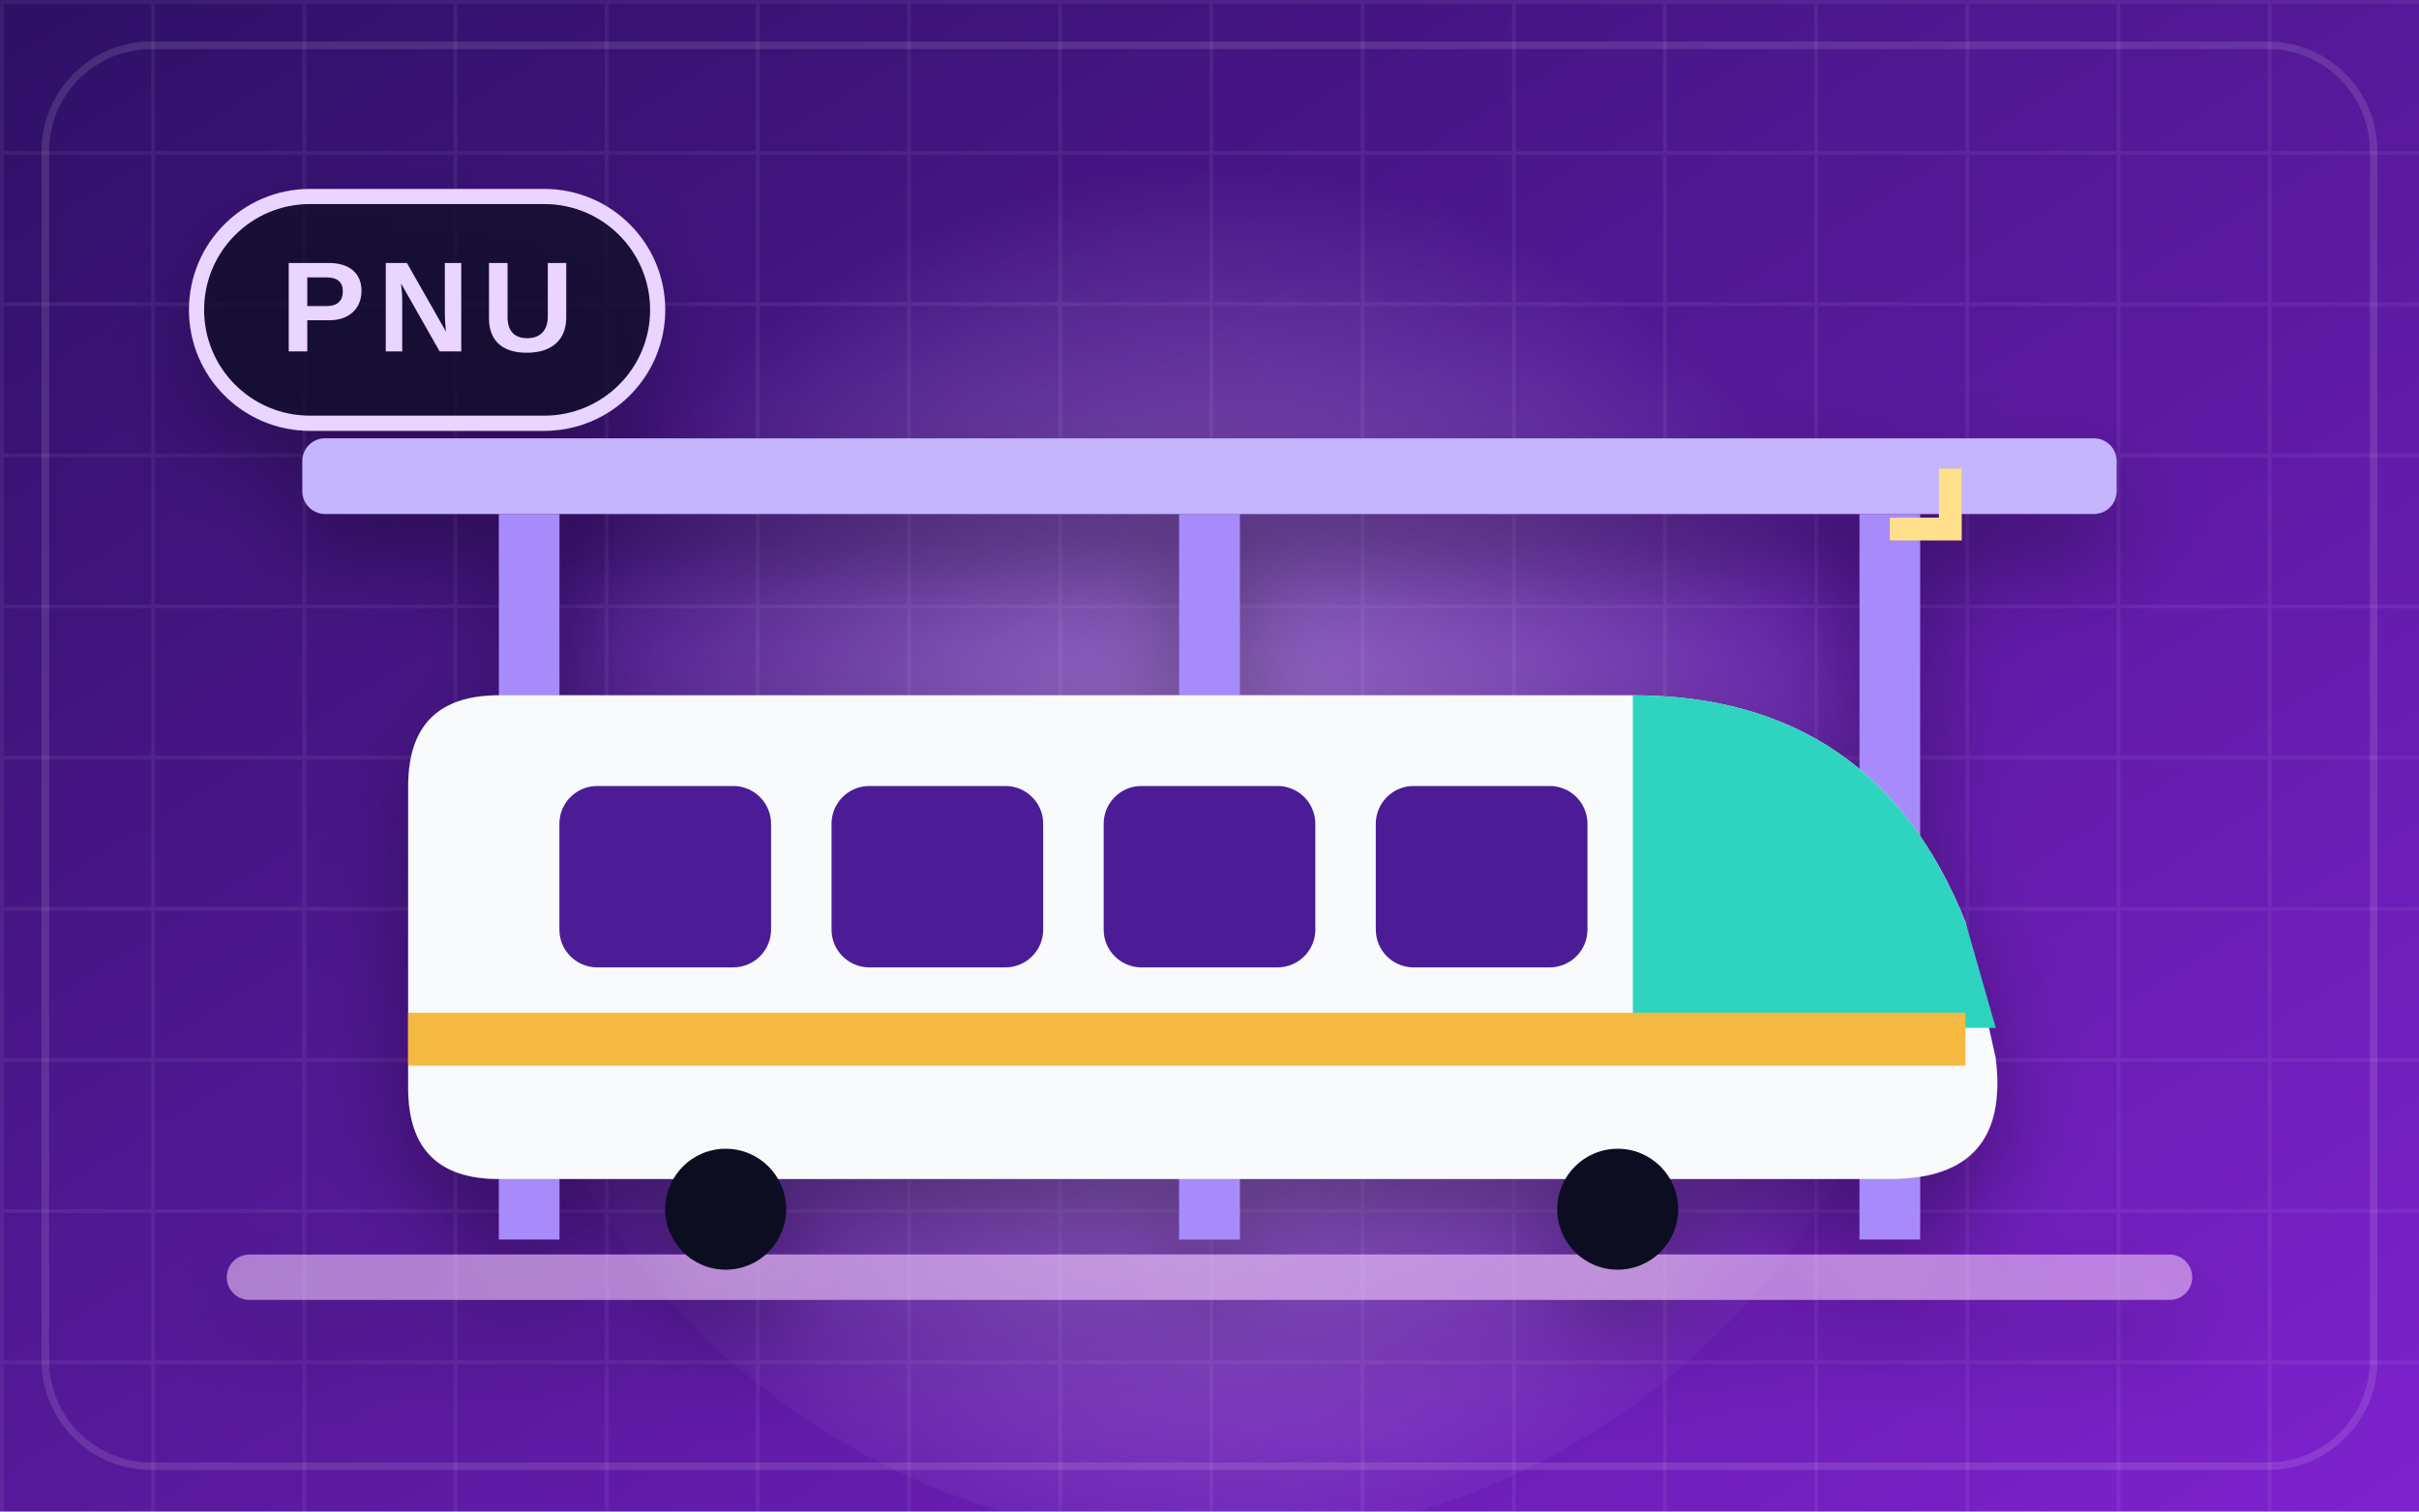
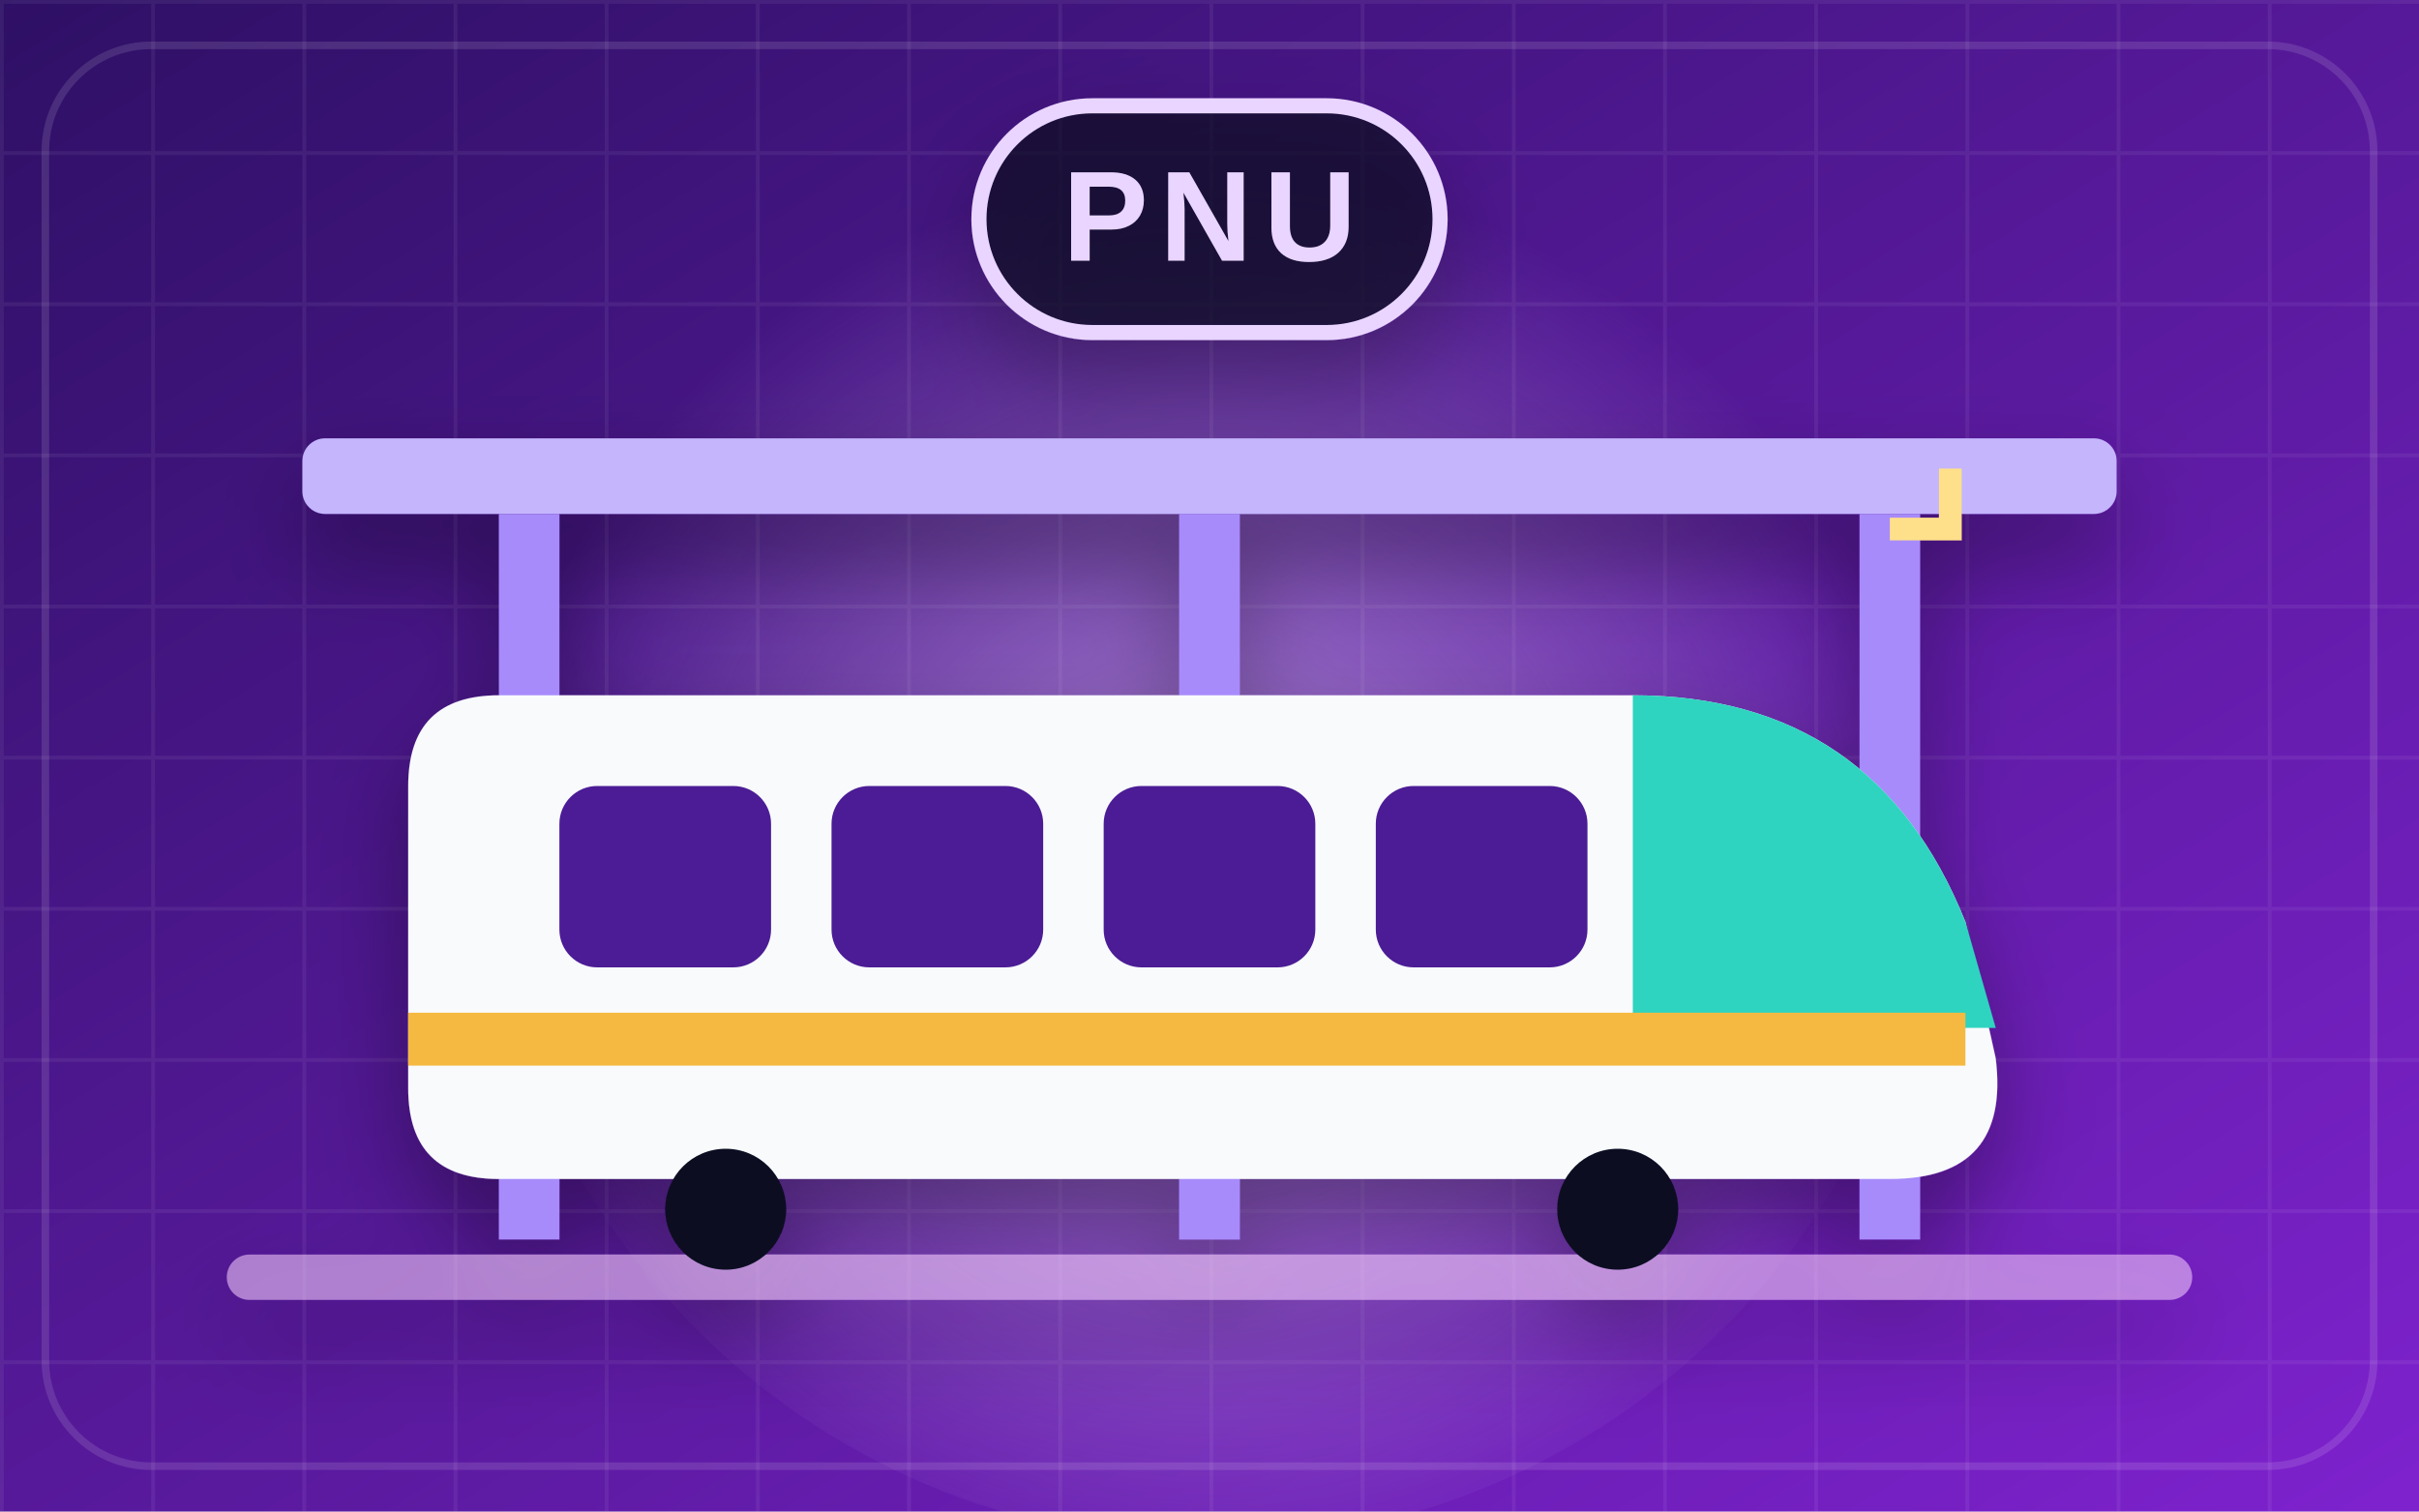
<svg xmlns="http://www.w3.org/2000/svg" viewBox="0 0 320 200" preserveAspectRatio="xMidYMid slice">
  <defs>
    <linearGradient id="gd" x1="0" y1="0" x2="1" y2="1">
      <stop offset="0" stop-color="#2e1065" />
      <stop offset="1" stop-color="#7e22ce" />
    </linearGradient>
    <radialGradient id="rd" cx=".5" cy=".55" r=".5">
      <stop offset="0" stop-color="#e9d5ff" stop-opacity=".55" />
      <stop offset="1" stop-color="#e9d5ff" stop-opacity="0" />
    </radialGradient>
    <filter id="sd" x="-20%" y="-20%" width="140%" height="140%">
      <feDropShadow dx="0" dy="6" stdDeviation="6" flood-color="#000" flood-opacity=".35" />
    </filter>
    <pattern id="pd" width="20" height="20" patternUnits="userSpaceOnUse">
      <path d="M20 0H0V20" fill="none" stroke="#fff" stroke-opacity=".06" />
    </pattern>
  </defs>
  <rect width="320" height="200" fill="url(#gd)" />
  <rect width="320" height="200" fill="url(#pd)" />
  <circle cx="160" cy="108" r="96" fill="url(#rd)" />
  <g filter="url(#sd)">
    <rect x="40" y="58" width="240" height="10" rx="3" fill="#c4b5fd" />
    <rect x="66" y="68" width="8" height="96" fill="#a78bfa" />
    <rect x="156" y="68" width="8" height="96" fill="#a78bfa" />
    <rect x="246" y="68" width="8" height="96" fill="#a78bfa" />
    <rect x="30" y="166" width="260" height="6" rx="3" fill="#f5d0fe" opacity=".55" />
    <path d="M66 92 h150 q32 0 44 30 l4 18 q2 16 -14 16 H66 q-12 0 -12 -12 V104 q0-12 12-12 z" fill="#F8FAFC" />
    <path d="M216 92 q32 0 44 30 l4 14 h-48 z" fill="#2dd4bf" />
    <rect x="74" y="104" width="28" height="24" rx="5" fill="#4c1d95" />
    <rect x="110" y="104" width="28" height="24" rx="5" fill="#4c1d95" />
    <rect x="146" y="104" width="28" height="24" rx="5" fill="#4c1d95" />
    <rect x="182" y="104" width="28" height="24" rx="5" fill="#4c1d95" />
    <rect x="54" y="134" width="206" height="7" fill="#F5B942" />
    <circle cx="96" cy="160" r="8" fill="#0A0F24" />
    <circle cx="214" cy="160" r="8" fill="#0A0F24" />
    <path d="M250 70 l8 0 l0 -8" fill="none" stroke="#FFE08A" stroke-width="3" />
-     <g transform="translate(26 26)">
+     <g transform="translate(129.5 14)">
      <rect width="61" height="30" rx="15" fill="#0A0F24" fill-opacity=".72" stroke="#e9d5ff" stroke-width="2" />
      <text x="30.5" y="20.5" text-anchor="middle" font-family="Arial, Helvetica, sans-serif" font-weight="700" font-size="17" letter-spacing="1.5" fill="#e9d5ff">PNU</text>
    </g>
  </g>
  <rect x="6" y="6" width="308" height="188" rx="14" fill="none" stroke="#fff" stroke-opacity=".12" />
</svg>
